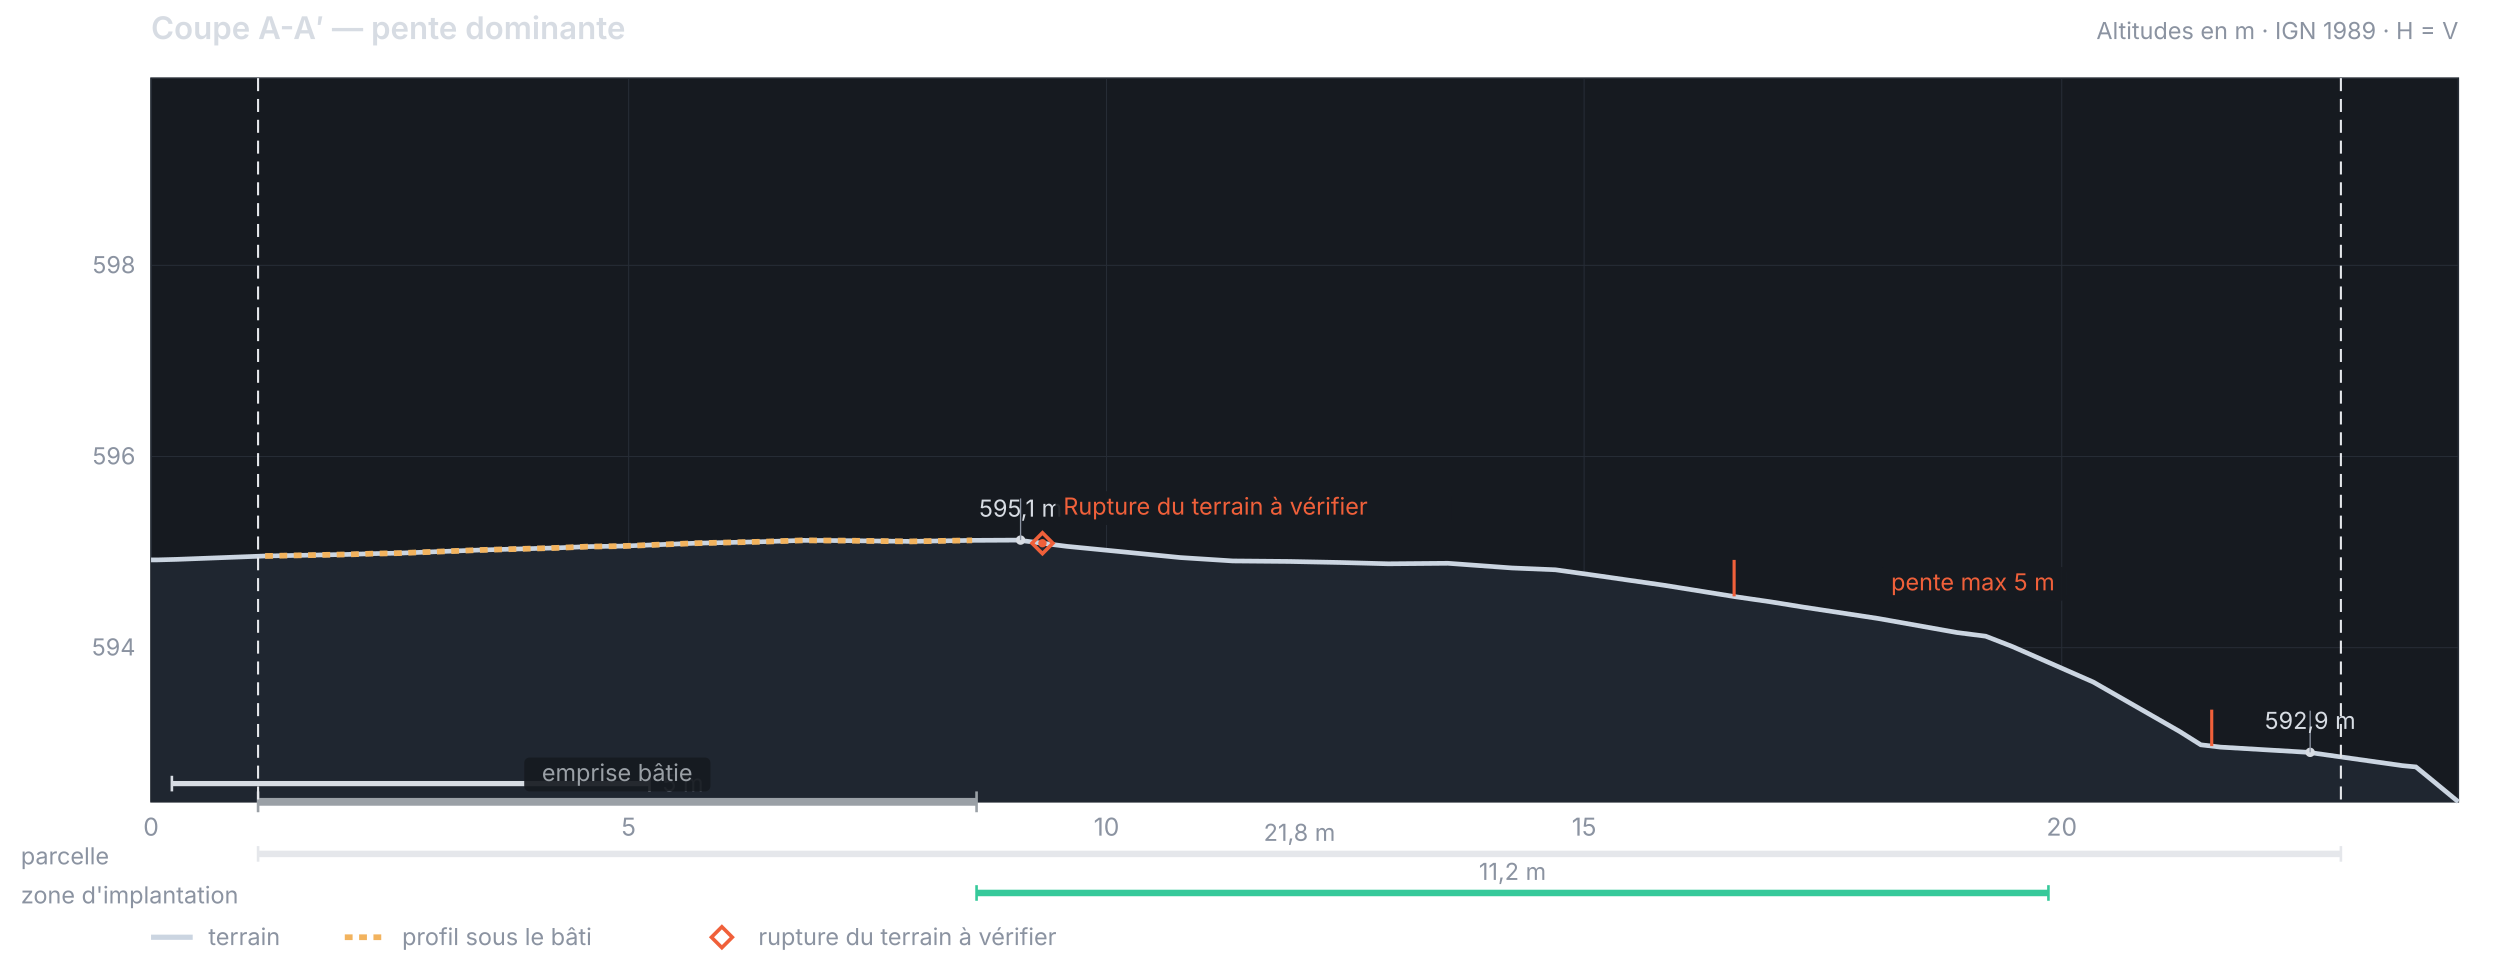
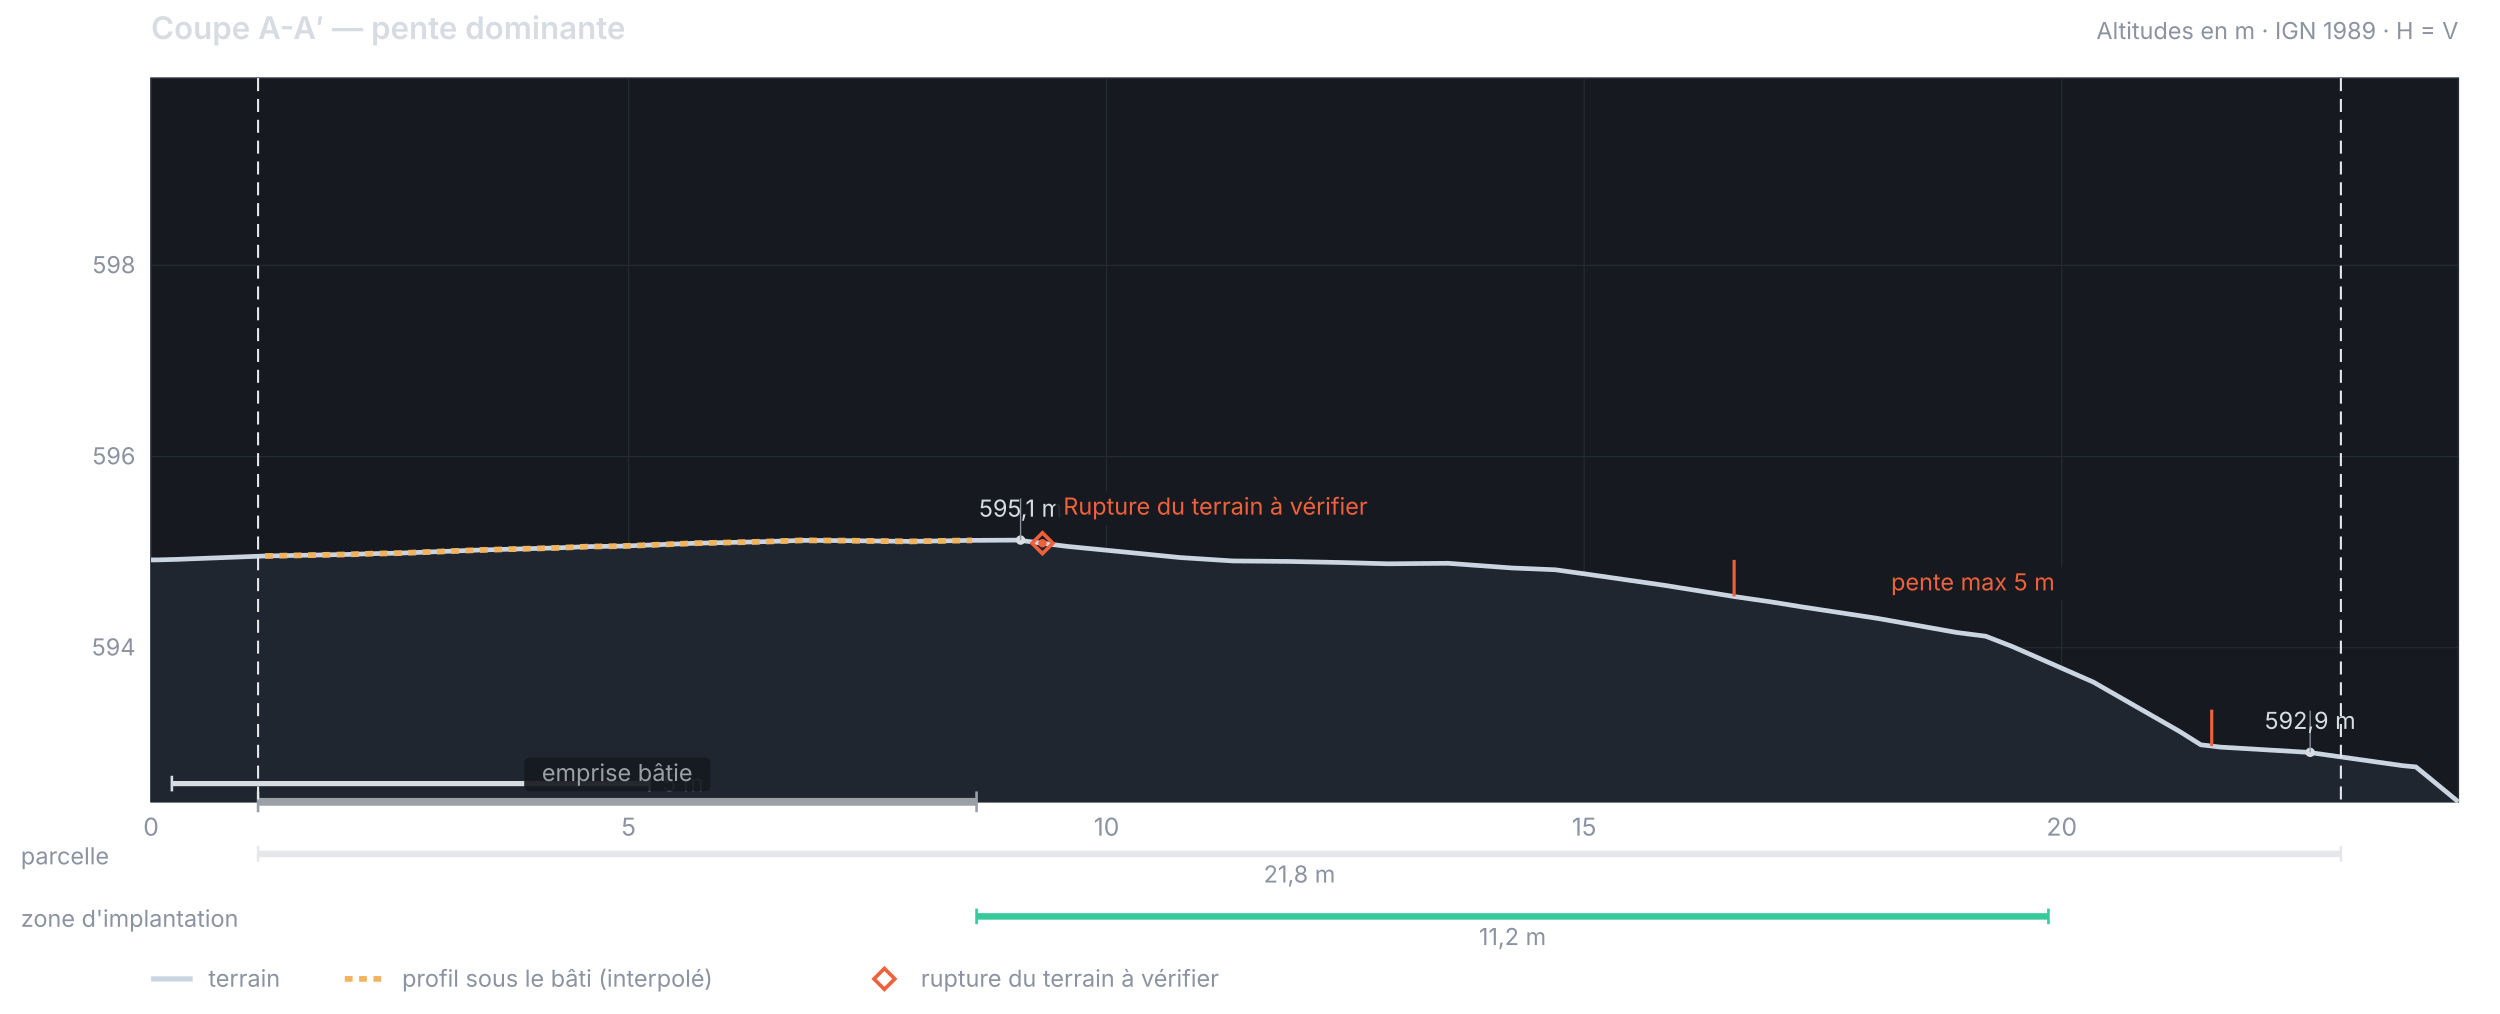
- <svg xmlns="http://www.w3.org/2000/svg" viewBox="0 0 960 375" width="960" height="375" role="img" aria-label="Coupe A-A′ — pente dominante" font-family="Inter, Helvetica, Arial, sans-serif" data-plot-x0="58.0" data-plot-x1="944.0" style="background:#0f1115">
+ <svg xmlns="http://www.w3.org/2000/svg" viewBox="0 0 960 389" width="960" height="389" role="img" aria-label="Coupe A-A′ — pente dominante" font-family="Inter, Helvetica, Arial, sans-serif" data-plot-x0="58.0" data-plot-x1="944.0" style="background:#0f1115">
  <text x="58" y="15" font-size="12" font-weight="600" fill="#d7dce3">Coupe A-A′ — pente dominante</text>
  <text x="944" y="15" text-anchor="end" font-size="9" fill="#8b93a1">Altitudes en m · IGN 1989 · H = V</text>
  <rect x="58.0" y="30" width="886.0" height="277.9" fill="#161a20" stroke="#262c35" stroke-width="0.6" />
  <line x1="58.0" y1="30" x2="58.0" y2="307.9" stroke="#262c35" stroke-width="0.4" />
  <text x="58.0" y="320.9" text-anchor="middle" font-size="9.5" fill="#8b93a1">0</text>
  <line x1="241.4" y1="30" x2="241.4" y2="307.9" stroke="#262c35" stroke-width="0.4" />
  <text x="241.4" y="320.9" text-anchor="middle" font-size="9.5" fill="#8b93a1">5</text>
  <line x1="424.9" y1="30" x2="424.9" y2="307.9" stroke="#262c35" stroke-width="0.4" />
  <text x="424.9" y="320.9" text-anchor="middle" font-size="9.5" fill="#8b93a1">10</text>
  <line x1="608.3" y1="30" x2="608.3" y2="307.9" stroke="#262c35" stroke-width="0.4" />
  <text x="608.3" y="320.9" text-anchor="middle" font-size="9.5" fill="#8b93a1">15</text>
  <line x1="791.7" y1="30" x2="791.7" y2="307.9" stroke="#262c35" stroke-width="0.4" />
  <text x="791.7" y="320.9" text-anchor="middle" font-size="9.5" fill="#8b93a1">20</text>
  <line x1="58.0" y1="248.7" x2="944.0" y2="248.7" stroke="#262c35" stroke-width="0.4" />
  <text x="52.0" y="251.7" text-anchor="end" font-size="9" fill="#8b93a1">594</text>
  <line x1="58.0" y1="175.3" x2="944.0" y2="175.3" stroke="#262c35" stroke-width="0.4" />
  <text x="52.0" y="178.3" text-anchor="end" font-size="9" fill="#8b93a1">596</text>
  <line x1="58.0" y1="101.9" x2="944.0" y2="101.9" stroke="#262c35" stroke-width="0.4" />
  <text x="52.0" y="104.9" text-anchor="end" font-size="9" fill="#8b93a1">598</text>
  <polygon points="58.0,215.0 60.5,215.0 67.8,214.8 101.8,213.5 133.5,212.9 143.1,212.6 153.3,212.4 184.4,211.2 213.4,210.4 225.7,209.9 238.8,209.7 267.0,208.6 293.3,208.0 308.3,207.5 324.2,207.6 349.6,207.9 373.3,207.5 390.9,207.4 409.7,209.8 432.1,212.0 453.2,214.1 473.4,215.4 495.1,215.6 514.8,216.0 533.1,216.5 556.0,216.3 580.6,218.1 597.3,218.8 613.0,221.0 638.7,224.7 666.1,229.1 679.9,231.1 692.9,233.2 721.2,237.5 751.5,242.9 762.5,244.3 772.8,248.3 803.8,261.9 837.0,280.9 845.1,286.0 852.7,286.9 886.4,288.9 922.5,294.0 927.7,294.5 932.6,298.5 944.0,307.9 944.0,307.9 58.0,307.9" fill="#1f2630" stroke="none" />
  <polyline points="58.0,215.0 60.5,215.0 67.8,214.8 101.8,213.5 133.5,212.9 143.1,212.6 153.3,212.4 184.4,211.2 213.4,210.4 225.7,209.9 238.8,209.7 267.0,208.6 293.3,208.0 308.3,207.5 324.2,207.6 349.6,207.9 373.3,207.5 390.9,207.4 409.7,209.8 432.1,212.0 453.2,214.1 473.4,215.4 495.1,215.6 514.8,216.0 533.1,216.5 556.0,216.3 580.6,218.1 597.3,218.8 613.0,221.0 638.7,224.7 666.1,229.1 679.9,231.1 692.9,233.2 721.2,237.5 751.5,242.9 762.5,244.3 772.8,248.3 803.8,261.9 837.0,280.9 845.1,286.0 852.7,286.9 886.4,288.9 922.5,294.0 927.7,294.5 932.6,298.5 944.0,307.9" fill="none" stroke="#cbd5e1" stroke-width="1.8" />
  <polyline points="101.8,213.5 133.5,212.9 143.1,212.6 153.3,212.4 184.4,211.2 213.4,210.4 225.7,209.9 238.8,209.7 267.0,208.6 293.3,208.0 308.3,207.5 324.2,207.6 349.6,207.9 373.3,207.5" fill="none" stroke="#f2b35e" stroke-width="2.2" stroke-dasharray="3 2.5" />
  <line x1="99.1" y1="307.9" x2="375.0" y2="307.9" stroke="#9aa0a6" stroke-width="3" />
  <line x1="99.1" y1="303.9" x2="99.1" y2="311.9" stroke="#9aa0a6" stroke-width="1" />
  <line x1="375.0" y1="303.9" x2="375.0" y2="311.9" stroke="#9aa0a6" stroke-width="1" />
  <path d="M400.3,204.6 l4,4 l-4,4 l-4,-4 z" fill="none" stroke="#f0603a" stroke-width="1.4" />
  <circle cx="400.3" cy="208.6" r="1.6" fill="#f0603a" />
  <line x1="99.1" y1="30" x2="99.1" y2="307.9" stroke="#e5e7eb" stroke-width="0.8" stroke-dasharray="5 3" />
  <line x1="898.9" y1="30" x2="898.9" y2="307.9" stroke="#e5e7eb" stroke-width="0.8" stroke-dasharray="5 3" />
  <line x1="665.9" y1="229.0" x2="665.9" y2="215.0" stroke="#f0603a" stroke-width="1.2" />
  <line x1="849.3" y1="286.5" x2="849.3" y2="272.5" stroke="#f0603a" stroke-width="1.2" />
  <circle cx="391.9" cy="207.4" r="1.8" fill="#d7dce3" />
  <line x1="391.9" y1="207.4" x2="391.9" y2="191.4" stroke="#8b93a1" stroke-width="0.5" />
  <text x="391.9" y="198.4" text-anchor="middle" font-size="9" fill="#d7dce3">595,1 m</text>
  <circle cx="887.1" cy="288.9" r="1.8" fill="#d7dce3" />
  <line x1="887.1" y1="288.9" x2="887.1" y2="272.9" stroke="#8b93a1" stroke-width="0.5" />
  <text x="887.1" y="279.9" text-anchor="middle" font-size="9" fill="#d7dce3">592,9 m</text>
  <line x1="66.0" y1="300.9" x2="249.4" y2="300.9" stroke="#d7dce3" stroke-width="2" />
  <line x1="66.0" y1="297.9" x2="66.0" y2="303.9" stroke="#d7dce3" stroke-width="1" />
  <line x1="249.4" y1="297.9" x2="249.4" y2="303.9" stroke="#d7dce3" stroke-width="1" />
  <text x="254.4" y="303.9" font-size="9" fill="#8b93a1">5 m</text>
  <text x="8" y="331.9" font-size="9" fill="#8b93a1">parcelle</text>
  <line x1="99.1" y1="327.9" x2="898.9" y2="327.9" stroke="#e5e7eb" stroke-width="2.5" data-band="parcelle" data-d0="1.12" data-d1="22.92" />
  <line x1="99.1" y1="324.9" x2="99.1" y2="330.9" stroke="#e5e7eb" stroke-width="1" />
  <line x1="898.9" y1="324.9" x2="898.9" y2="330.9" stroke="#e5e7eb" stroke-width="1" />
-   <text x="499.0" y="322.9" text-anchor="middle" font-size="9" fill="#8b93a1">21,8 m</text>
-   <text x="8" y="346.9" font-size="9" fill="#8b93a1">zone d'implantation</text>
-   <line x1="375.0" y1="342.9" x2="786.6" y2="342.9" stroke="#36c99a" stroke-width="2.5" data-band="zone" data-d0="8.64" data-d1="19.86" />
-   <line x1="375.0" y1="339.9" x2="375.0" y2="345.9" stroke="#36c99a" stroke-width="1" />
-   <line x1="786.6" y1="339.9" x2="786.6" y2="345.9" stroke="#36c99a" stroke-width="1" />
-   <text x="580.8" y="337.9" text-anchor="middle" font-size="9" fill="#8b93a1">11,2 m</text>
-   <line x1="58.0" y1="359.9" x2="74.0" y2="359.9" stroke="#cbd5e1" stroke-width="2" />
-   <text x="80.0" y="362.9" font-size="9" fill="#8b93a1">terrain</text>
-   <line x1="132.4" y1="359.9" x2="148.4" y2="359.9" stroke="#f2b35e" stroke-width="2.2" stroke-dasharray="3 2.5" />
-   <text x="154.4" y="362.9" font-size="9" fill="#8b93a1">profil sous le bâti</text>
-   <path d="M277.2,355.9 l4,4 l-4,4 l-4,-4 z" fill="none" stroke="#f0603a" stroke-width="1.4" />
-   <text x="291.2" y="362.9" font-size="9" fill="#8b93a1">rupture du terrain à vérifier</text>
+   <text x="499.0" y="338.9" text-anchor="middle" font-size="9" fill="#8b93a1">21,8 m</text>
+   <text x="8" y="355.9" font-size="9" fill="#8b93a1">zone d'implantation</text>
+   <line x1="375.0" y1="351.9" x2="786.6" y2="351.9" stroke="#36c99a" stroke-width="2.5" data-band="zone" data-d0="8.64" data-d1="19.86" />
+   <line x1="375.0" y1="348.9" x2="375.0" y2="354.9" stroke="#36c99a" stroke-width="1" />
+   <line x1="786.6" y1="348.9" x2="786.6" y2="354.9" stroke="#36c99a" stroke-width="1" />
+   <text x="580.8" y="362.9" text-anchor="middle" font-size="9" fill="#8b93a1">11,2 m</text>
+   <line x1="58.0" y1="375.9" x2="74.0" y2="375.9" stroke="#cbd5e1" stroke-width="2" />
+   <text x="80.0" y="378.9" font-size="9" fill="#8b93a1">terrain</text>
+   <line x1="132.4" y1="375.9" x2="148.4" y2="375.9" stroke="#f2b35e" stroke-width="2.2" stroke-dasharray="3 2.5" />
+   <text x="154.4" y="378.9" font-size="9" fill="#8b93a1">profil sous le bâti (interpolé)</text>
+   <path d="M339.6,371.9 l4,4 l-4,4 l-4,-4 z" fill="none" stroke="#f0603a" stroke-width="1.4" />
+   <text x="353.6" y="378.9" font-size="9" fill="#8b93a1">rupture du terrain à vérifier</text>
  <rect x="201.3" y="290.9" width="71.5" height="13.0" rx="2" fill="#161a20" opacity="0.92" />
  <text x="237.0" y="299.9" text-anchor="middle" font-size="9" fill="#9aa0a6">emprise bâtie</text>
  <rect x="405.3" y="188.6" width="152.2" height="13.0" rx="2" fill="#161a20" opacity="0.92" />
  <text x="408.3" y="197.6" text-anchor="start" font-size="9" fill="#f0603a">Rupture du terrain à vérifier</text>
  <rect x="721.9" y="217.7" width="71.5" height="13.0" rx="2" fill="#161a20" opacity="0.92" />
  <text x="757.6" y="226.7" text-anchor="middle" font-size="9" fill="#f0603a">pente max 5 m</text>
</svg>
